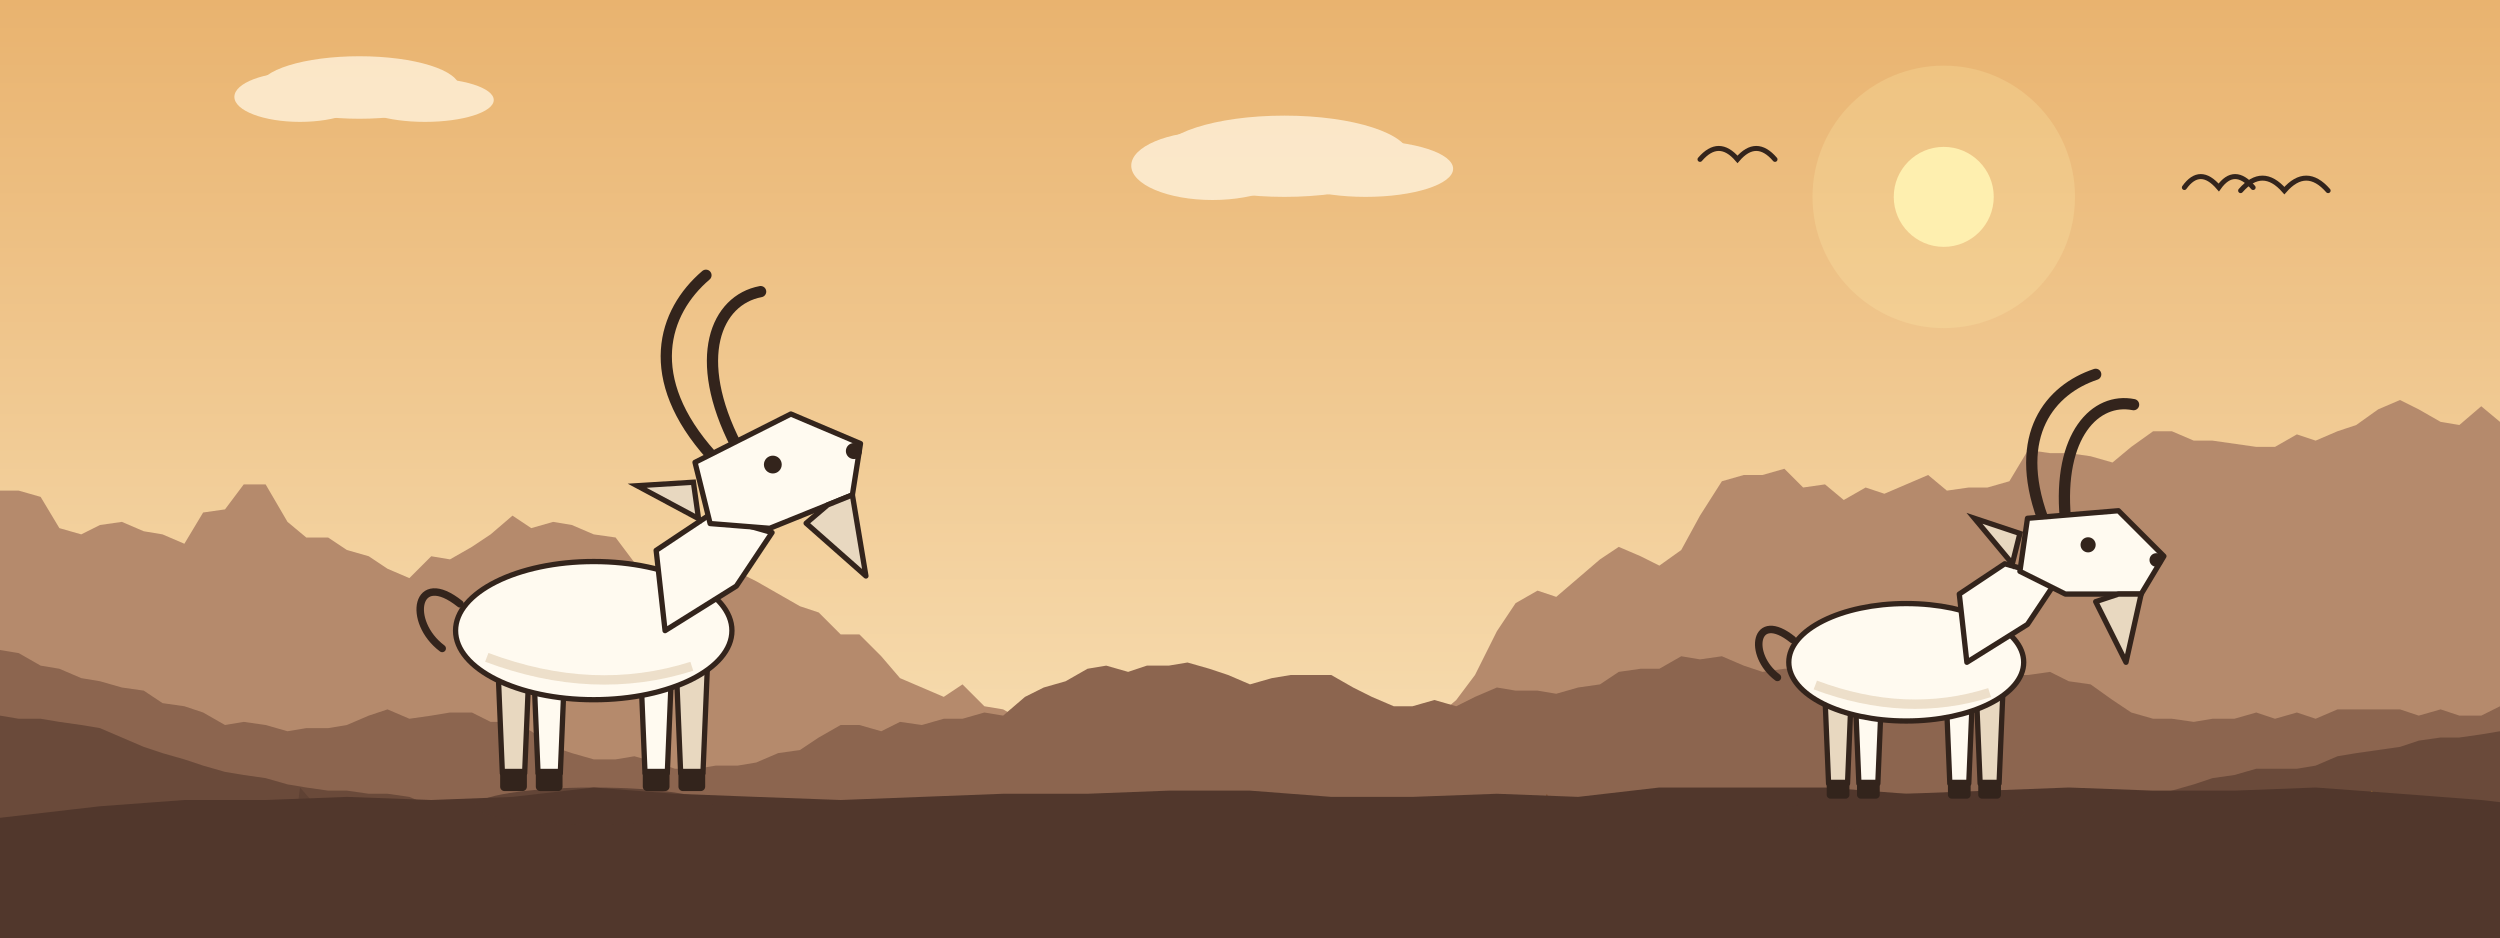
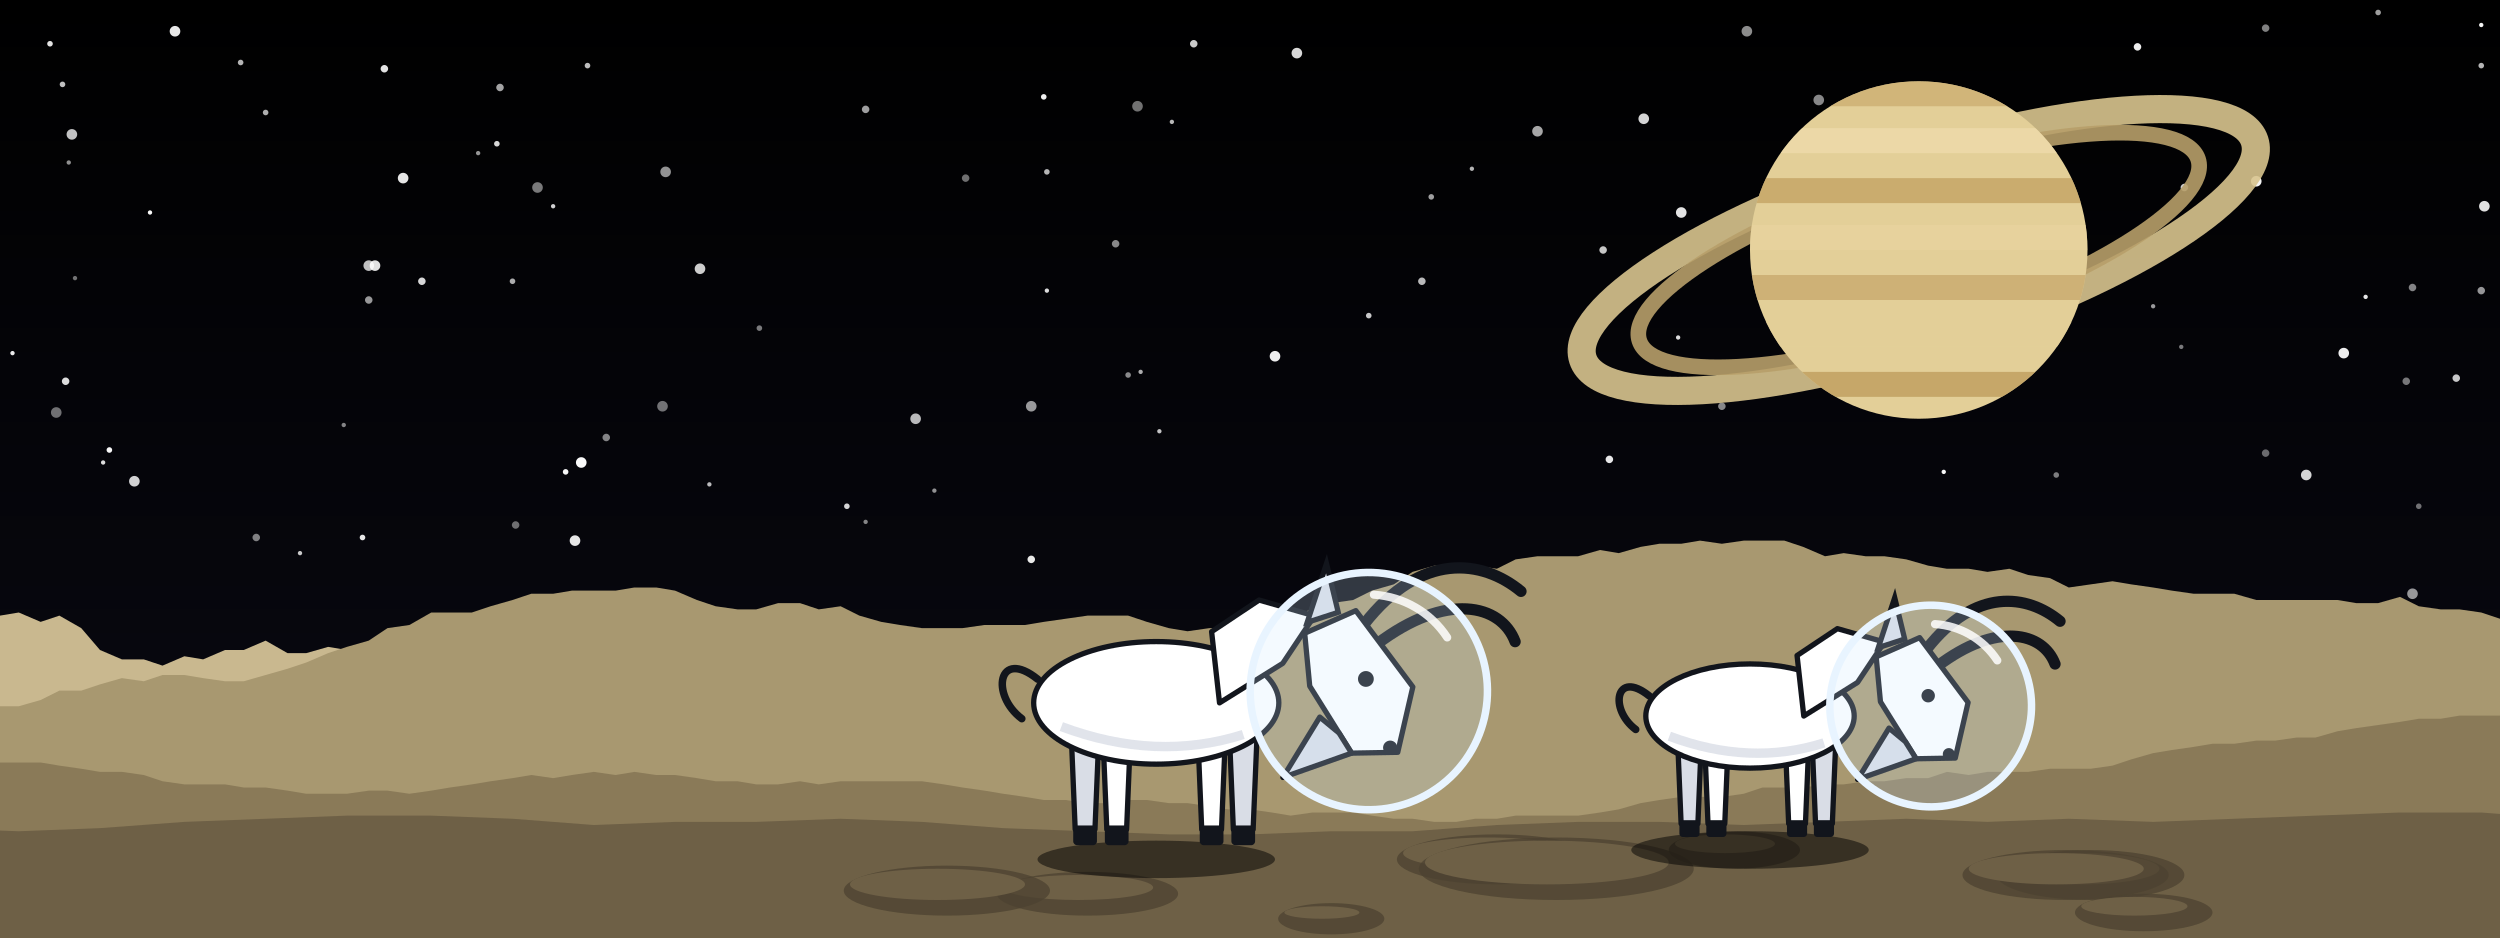
<svg xmlns="http://www.w3.org/2000/svg" viewBox="0 0 800 300" role="img" aria-labelledby="t42">
  <defs>
    <linearGradient id="g42" x1="0" y1="0" x2="0" y2="1">
-       <stop offset="0" stop-color="#e9b36f" />
-       <stop offset="1" stop-color="#fae6bf" />
+       <stop offset="0" stop-color="#000000" />
+       <stop offset="1" stop-color="#0a0a14" />
    </linearGradient>
  </defs>
  <rect width="800" height="300" fill="url(#g42)" />
-   <circle cx="622" cy="63" r="16" fill="#fff0b0" opacity=".95" />
-   <circle cx="622" cy="63" r="42" fill="#fff0b0" opacity=".22" />
-   <g fill="#fff3dc" opacity="0.8">
-     <ellipse cx="411" cy="50" rx="40" ry="13" />
-     <ellipse cx="388" cy="53" rx="26" ry="11" />
-     <ellipse cx="437" cy="54" rx="28" ry="9" />
+   <circle cx="725" cy="145" r="1.2" fill="#ffffff" opacity="0.41" />
+   <circle cx="56" cy="10" r="1.7" fill="#ffffff" opacity="0.91" />
+   <circle cx="361" cy="120" r="0.9" fill="#ffffff" opacity="0.53" />
+   <circle cx="601" cy="42" r="0.9" fill="#ffffff" opacity="0.44" />
+   <circle cx="23" cy="43" r="1.7" fill="#ffffff" opacity="0.76" />
+   <circle cx="750" cy="113" r="1.7" fill="#ffffff" opacity="0.93" />
+   <circle cx="135" cy="90" r="1.2" fill="#ffffff" opacity="0.84" />
+   <circle cx="335" cy="55" r="0.9" fill="#ffffff" opacity="0.71" />
+   <circle cx="371" cy="138" r="0.7" fill="#ffffff" opacity="0.76" />
+   <circle cx="227" cy="155" r="0.7" fill="#ffffff" opacity="0.73" />
+   <circle cx="492" cy="42" r="1.7" fill="#ffffff" opacity="0.65" />
+   <circle cx="786" cy="121" r="1.2" fill="#ffffff" opacity="0.78" />
+   <circle cx="82" cy="172" r="1.2" fill="#ffffff" opacity="0.49" />
+   <circle cx="188" cy="21" r="0.9" fill="#ffffff" opacity="0.74" />
+   <circle cx="471" cy="54" r="0.7" fill="#ffffff" opacity="0.70" />
+   <circle cx="299" cy="157" r="0.7" fill="#ffffff" opacity="0.56" />
+   <circle cx="24" cy="89" r="0.7" fill="#ffffff" opacity="0.44" />
+   <circle cx="382" cy="14" r="1.2" fill="#ffffff" opacity="0.79" />
+   <circle cx="330" cy="130" r="1.7" fill="#ffffff" opacity="0.59" />
+   <circle cx="757" cy="95" r="0.7" fill="#ffffff" opacity="0.90" />
+   <circle cx="375" cy="39" r="0.7" fill="#ffffff" opacity="0.72" />
+   <circle cx="794" cy="93" r="1.2" fill="#ffffff" opacity="0.58" />
+   <circle cx="159" cy="46" r="0.9" fill="#ffffff" opacity="0.84" />
+   <circle cx="658" cy="152" r="0.9" fill="#ffffff" opacity="0.48" />
+   <circle cx="774" cy="162" r="0.9" fill="#ffffff" opacity="0.43" />
+   <circle cx="271" cy="162" r="0.9" fill="#ffffff" opacity="0.83" />
+   <circle cx="622" cy="151" r="0.7" fill="#ffffff" opacity="0.97" />
+   <circle cx="698" cy="111" r="0.7" fill="#ffffff" opacity="0.47" />
+   <circle cx="722" cy="58" r="1.7" fill="#ffffff" opacity="0.95" />
+   <circle cx="794" cy="8" r="0.7" fill="#ffffff" opacity="0.95" />
+   <circle cx="160" cy="28" r="1.2" fill="#ffffff" opacity="0.64" />
+   <circle cx="364" cy="34" r="1.7" fill="#ffffff" opacity="0.44" />
+   <circle cx="357" cy="78" r="1.2" fill="#ffffff" opacity="0.53" />
+   <circle cx="770" cy="122" r="1.2" fill="#ffffff" opacity="0.46" />
+   <circle cx="699" cy="60" r="1.2" fill="#ffffff" opacity="0.81" />
+   <circle cx="165" cy="168" r="1.2" fill="#ffffff" opacity="0.42" />
+   <circle cx="689" cy="98" r="0.7" fill="#ffffff" opacity="0.60" />
+   <circle cx="582" cy="55" r="0.9" fill="#ffffff" opacity="0.50" />
+   <circle cx="85" cy="36" r="0.9" fill="#ffffff" opacity="0.68" />
+   <circle cx="77" cy="20" r="0.9" fill="#ffffff" opacity="0.71" />
+   <circle cx="599" cy="89" r="1.7" fill="#ffffff" opacity="0.66" />
+   <circle cx="18" cy="132" r="1.7" fill="#ffffff" opacity="0.43" />
+   <circle cx="186" cy="148" r="1.7" fill="#ffffff" opacity="0.98" />
+   <circle cx="515" cy="147" r="1.2" fill="#ffffff" opacity="0.91" />
+   <circle cx="330" cy="179" r="1.2" fill="#ffffff" opacity="0.91" />
+   <circle cx="224" cy="86" r="1.7" fill="#ffffff" opacity="0.80" />
+   <circle cx="657" cy="86" r="1.2" fill="#ffffff" opacity="0.85" />
+   <circle cx="35" cy="144" r="0.9" fill="#ffffff" opacity="0.97" />
+   <circle cx="293" cy="134" r="1.7" fill="#ffffff" opacity="0.72" />
+   <circle cx="438" cy="101" r="0.9" fill="#ffffff" opacity="0.78" />
+   <circle cx="408" cy="114" r="1.7" fill="#ffffff" opacity="0.93" />
+   <circle cx="526" cy="38" r="1.7" fill="#ffffff" opacity="0.83" />
+   <circle cx="795" cy="66" r="1.7" fill="#ffffff" opacity="0.88" />
+   <circle cx="243" cy="105" r="0.9" fill="#ffffff" opacity="0.47" />
+   <circle cx="794" cy="21" r="0.9" fill="#ffffff" opacity="0.71" />
+   <circle cx="559" cy="10" r="1.7" fill="#ffffff" opacity="0.55" />
+   <circle cx="184" cy="173" r="1.7" fill="#ffffff" opacity="0.90" />
+   <circle cx="213" cy="55" r="1.7" fill="#ffffff" opacity="0.57" />
+   <circle cx="499" cy="182" r="1.2" fill="#ffffff" opacity="0.57" />
+   <circle cx="33" cy="148" r="0.7" fill="#ffffff" opacity="0.86" />
+   <circle cx="120" cy="85" r="1.7" fill="#ffffff" opacity="0.88" />
+   <circle cx="177" cy="66" r="0.7" fill="#ffffff" opacity="0.82" />
+   <circle cx="96" cy="177" r="0.7" fill="#ffffff" opacity="0.78" />
+   <circle cx="334" cy="31" r="0.9" fill="#ffffff" opacity="0.94" />
+   <circle cx="551" cy="130" r="1.2" fill="#ffffff" opacity="0.52" />
+   <circle cx="277" cy="167" r="0.7" fill="#ffffff" opacity="0.51" />
+   <circle cx="22" cy="52" r="0.7" fill="#ffffff" opacity="0.56" />
+   <circle cx="277" cy="35" r="1.2" fill="#ffffff" opacity="0.62" />
+   <circle cx="123" cy="22" r="1.2" fill="#ffffff" opacity="0.89" />
+   <circle cx="16" cy="14" r="0.9" fill="#ffffff" opacity="0.89" />
+   <circle cx="538" cy="68" r="1.7" fill="#ffffff" opacity="0.89" />
+   <circle cx="365" cy="119" r="0.7" fill="#ffffff" opacity="0.67" />
+   <circle cx="579" cy="187" r="0.7" fill="#ffffff" opacity="0.74" />
+   <circle cx="129" cy="57" r="1.7" fill="#ffffff" opacity="0.90" />
+   <circle cx="761" cy="4" r="0.9" fill="#ffffff" opacity="0.62" />
+   <circle cx="455" cy="90" r="1.2" fill="#ffffff" opacity="0.72" />
+   <circle cx="590" cy="50" r="0.9" fill="#ffffff" opacity="0.54" />
+   <circle cx="335" cy="93" r="0.7" fill="#ffffff" opacity="0.86" />
+   <circle cx="212" cy="130" r="1.7" fill="#ffffff" opacity="0.44" />
+   <circle cx="537" cy="108" r="0.7" fill="#ffffff" opacity="0.86" />
+   <circle cx="164" cy="90" r="0.9" fill="#ffffff" opacity="0.67" />
+   <circle cx="181" cy="151" r="0.9" fill="#ffffff" opacity="0.97" />
+   <circle cx="110" cy="136" r="0.7" fill="#ffffff" opacity="0.51" />
+   <circle cx="684" cy="15" r="1.2" fill="#ffffff" opacity="0.93" />
+   <circle cx="772" cy="190" r="1.7" fill="#ffffff" opacity="0.58" />
+   <circle cx="617" cy="57" r="1.2" fill="#ffffff" opacity="0.92" />
+   <circle cx="582" cy="32" r="1.7" fill="#ffffff" opacity="0.53" />
+   <circle cx="725" cy="9" r="1.2" fill="#ffffff" opacity="0.50" />
+   <circle cx="513" cy="80" r="1.2" fill="#ffffff" opacity="0.77" />
+   <circle cx="772" cy="92" r="1.2" fill="#ffffff" opacity="0.51" />
+   <circle cx="43" cy="154" r="1.7" fill="#ffffff" opacity="0.82" />
+   <circle cx="507" cy="188" r="0.7" fill="#ffffff" opacity="0.95" />
+   <circle cx="562" cy="83" r="0.9" fill="#ffffff" opacity="0.52" />
+   <circle cx="118" cy="96" r="1.2" fill="#ffffff" opacity="0.59" />
+   <circle cx="153" cy="49" r="0.7" fill="#ffffff" opacity="0.58" />
+   <circle cx="611" cy="38" r="1.7" fill="#ffffff" opacity="0.54" />
+   <circle cx="415" cy="17" r="1.7" fill="#ffffff" opacity="0.85" />
+   <circle cx="738" cy="152" r="1.7" fill="#ffffff" opacity="0.83" />
+   <circle cx="48" cy="68" r="0.7" fill="#ffffff" opacity="0.98" />
+   <circle cx="458" cy="63" r="0.9" fill="#ffffff" opacity="0.62" />
+   <circle cx="309" cy="57" r="1.2" fill="#ffffff" opacity="0.43" />
+   <circle cx="20" cy="27" r="0.9" fill="#ffffff" opacity="0.75" />
+   <circle cx="531" cy="185" r="1.7" fill="#ffffff" opacity="0.78" />
+   <circle cx="172" cy="60" r="1.7" fill="#ffffff" opacity="0.47" />
+   <circle cx="21" cy="122" r="1.2" fill="#ffffff" opacity="0.86" />
+   <circle cx="194" cy="140" r="1.2" fill="#ffffff" opacity="0.51" />
+   <circle cx="4" cy="113" r="0.7" fill="#ffffff" opacity="0.92" />
+   <circle cx="116" cy="172" r="0.9" fill="#ffffff" opacity="0.90" />
+   <circle cx="623" cy="47" r="1.2" fill="#ffffff" opacity="0.75" />
+   <circle cx="118" cy="85" r="1.7" fill="#ffffff" opacity="0.75" />
+   <ellipse cx="614" cy="80" rx="113" ry="30" fill="none" stroke="#d8c48e" stroke-width="9" opacity=".9" transform="rotate(-18 614 80)" />
+   <ellipse cx="614" cy="80" rx="94" ry="25" fill="none" stroke="#b79f69" stroke-width="5" opacity=".9" transform="rotate(-18 614 80)" />
+   <clipPath id="pl">
+     <circle cx="614" cy="80" r="54" />
+   </clipPath>
+   <circle cx="614" cy="80" r="54" fill="#e3cf98" />
+   <g clip-path="url(#pl)">
+     <rect x="560" y="26" width="108" height="8" fill="#c9aa6c" opacity=".7" />
+     <rect x="560" y="41" width="108" height="8" fill="#efdcae" opacity=".7" />
+     <rect x="560" y="57" width="108" height="8" fill="#bf9c5c" opacity=".7" />
+     <rect x="560" y="72" width="108" height="8" fill="#e8d3a0" opacity=".7" />
+     <rect x="560" y="88" width="108" height="8" fill="#c4a468" opacity=".7" />
+     <rect x="560" y="103" width="108" height="8" fill="#e3cf98" opacity=".7" />
+     <rect x="560" y="119" width="108" height="8" fill="#b99655" opacity=".7" />
  </g>
-   <g fill="#fff3dc" opacity="0.8">
-     <ellipse cx="115" cy="28" rx="32" ry="10" />
-     <ellipse cx="96" cy="31" rx="21" ry="8" />
-     <ellipse cx="136" cy="32" rx="22" ry="7" />
-   </g>
-   <path d="M544,51 q6,-7 12,0 q6,-7 12,0" fill="none" stroke="#33241c" stroke-width="1.6" stroke-linecap="round" />
-   <path d="M699,60 q5,-7 11,0 q5,-7 11,0" fill="none" stroke="#33241c" stroke-width="1.6" stroke-linecap="round" />
-   <path d="M717,61 q7,-8 14,0 q7,-8 14,0" fill="none" stroke="#33241c" stroke-width="1.6" stroke-linecap="round" />
-   <path d="M-20,170 L-13,168 L-7,166 L-0,157 L6,157 L13,159 L19,169 L26,171 L32,168 L39,167 L46,170 L52,171 L59,174 L65,164 L72,163 L78,155 L85,155 L92,167 L98,172 L105,172 L111,176 L118,178 L124,182 L131,185 L138,178 L144,179 L151,175 L157,171 L164,165 L170,169 L177,167 L183,168 L190,171 L197,172 L203,180 L210,182 L216,179 L223,179 L229,176 L236,183 L242,186 L249,190 L256,194 L262,196 L269,203 L275,203 L282,210 L288,217 L295,220 L302,223 L308,219 L315,226 L321,227 L328,231 L334,227 L341,231 L348,226 L354,231 L361,234 L367,236 L374,231 L380,238 L387,247 L393,247 L400,247 L407,247 L413,243 L420,245 L426,248 L433,251 L439,249 L446,242 L452,233 L459,230 L466,224 L472,216 L479,202 L485,193 L492,189 L498,191 L505,185 L512,179 L518,175 L525,178 L531,181 L538,176 L544,165 L551,154 L558,152 L564,152 L571,150 L577,156 L584,155 L590,160 L597,156 L603,158 L610,155 L617,152 L623,157 L630,156 L636,156 L643,154 L649,144 L656,145 L662,145 L669,146 L676,148 L682,143 L689,138 L695,138 L702,141 L708,141 L715,142 L722,143 L728,143 L735,139 L741,141 L748,138 L754,136 L761,131 L768,128 L774,131 L781,135 L787,136 L794,130 L800,135 L807,132 L813,133 L820,137 L820,305 L-20,305 Z" fill="#b58a6c" />
-   <clipPath id="c42118">
-     <path d="M-20,-5 L820,-5 L826,117 L808,119 L790,127 L772,116 L754,121 L736,126 L718,119 L700,124 L682,117 L664,112 L646,118 L628,119 L610,115 L592,111 L574,112 L556,127 L538,121 L520,109 L502,126 L484,124 L466,115 L448,116 L430,117 L412,115 L394,118 L376,117 L358,112 L340,112 L322,126 L304,111 L286,120 L268,123 L250,115 L232,119 L214,120 L196,117 L178,123 L160,111 L142,127 L124,122 L106,116 L88,125 L70,120 L52,114 L34,110 L16,119 L-2,117 L-20,127 Z" />
-   </clipPath>
-   <path d="M-20,170 L-13,168 L-7,166 L-0,157 L6,157 L13,159 L19,169 L26,171 L32,168 L39,167 L46,170 L52,171 L59,174 L65,164 L72,163 L78,155 L85,155 L92,167 L98,172 L105,172 L111,176 L118,178 L124,182 L131,185 L138,178 L144,179 L151,175 L157,171 L164,165 L170,169 L177,167 L183,168 L190,171 L197,172 L203,180 L210,182 L216,179 L223,179 L229,176 L236,183 L242,186 L249,190 L256,194 L262,196 L269,203 L275,203 L282,210 L288,217 L295,220 L302,223 L308,219 L315,226 L321,227 L328,231 L334,227 L341,231 L348,226 L354,231 L361,234 L367,236 L374,231 L380,238 L387,247 L393,247 L400,247 L407,247 L413,243 L420,245 L426,248 L433,251 L439,249 L446,242 L452,233 L459,230 L466,224 L472,216 L479,202 L485,193 L492,189 L498,191 L505,185 L512,179 L518,175 L525,178 L531,181 L538,176 L544,165 L551,154 L558,152 L564,152 L571,150 L577,156 L584,155 L590,160 L597,156 L603,158 L610,155 L617,152 L623,157 L630,156 L636,156 L643,154 L649,144 L656,145 L662,145 L669,146 L676,148 L682,143 L689,138 L695,138 L702,141 L708,141 L715,142 L722,143 L728,143 L735,139 L741,141 L748,138 L754,136 L761,131 L768,128 L774,131 L781,135 L787,136 L794,130 L800,135 L807,132 L813,133 L820,137 L820,305 L-20,305 Z" fill="#fff3dc" clip-path="url(#c42118)" opacity=".96" />
-   <path d="M-20,210 L-13,210 L-7,207 L-0,208 L6,209 L13,213 L19,214 L26,217 L32,218 L39,220 L46,221 L52,225 L59,226 L65,228 L72,232 L78,231 L85,232 L92,234 L98,233 L105,233 L111,232 L118,229 L124,227 L131,230 L138,229 L144,228 L151,228 L157,231 L164,231 L170,234 L177,239 L183,241 L190,243 L197,243 L203,242 L210,244 L216,246 L223,246 L229,245 L236,245 L242,244 L249,241 L256,240 L262,236 L269,232 L275,232 L282,234 L288,231 L295,232 L302,230 L308,230 L315,228 L321,229 L328,223 L334,220 L341,218 L348,214 L354,213 L361,215 L367,213 L374,213 L380,212 L387,214 L393,216 L400,219 L407,217 L413,216 L420,216 L426,216 L433,220 L439,223 L446,226 L452,226 L459,224 L466,226 L472,223 L479,220 L485,221 L492,221 L498,222 L505,220 L512,219 L518,215 L525,214 L531,214 L538,210 L544,211 L551,210 L558,213 L564,215 L571,214 L577,214 L584,217 L590,215 L597,216 L603,214 L610,210 L617,215 L623,217 L630,217 L636,219 L643,216 L649,216 L656,215 L662,218 L669,219 L676,224 L682,228 L689,230 L695,230 L702,231 L708,230 L715,230 L722,228 L728,230 L735,228 L741,230 L748,227 L754,227 L761,227 L768,227 L774,229 L781,227 L787,229 L794,229 L800,226 L807,227 L813,225 L820,222 L820,305 L-20,305 Z" fill="#8c654f" />
-   <clipPath id="c42155">
-     <path d="M-20,-5 L820,-5 L826,148 L808,158 L790,157 L772,148 L754,151 L736,150 L718,162 L700,153 L682,161 L664,164 L646,150 L628,149 L610,154 L592,164 L574,163 L556,159 L538,163 L520,147 L502,162 L484,150 L466,150 L448,146 L430,159 L412,155 L394,148 L376,155 L358,150 L340,153 L322,153 L304,155 L286,161 L268,163 L250,146 L232,148 L214,152 L196,156 L178,153 L160,153 L142,162 L124,164 L106,159 L88,147 L70,159 L52,150 L34,160 L16,150 L-2,147 L-20,148 Z" />
-   </clipPath>
-   <path d="M-20,210 L-13,210 L-7,207 L-0,208 L6,209 L13,213 L19,214 L26,217 L32,218 L39,220 L46,221 L52,225 L59,226 L65,228 L72,232 L78,231 L85,232 L92,234 L98,233 L105,233 L111,232 L118,229 L124,227 L131,230 L138,229 L144,228 L151,228 L157,231 L164,231 L170,234 L177,239 L183,241 L190,243 L197,243 L203,242 L210,244 L216,246 L223,246 L229,245 L236,245 L242,244 L249,241 L256,240 L262,236 L269,232 L275,232 L282,234 L288,231 L295,232 L302,230 L308,230 L315,228 L321,229 L328,223 L334,220 L341,218 L348,214 L354,213 L361,215 L367,213 L374,213 L380,212 L387,214 L393,216 L400,219 L407,217 L413,216 L420,216 L426,216 L433,220 L439,223 L446,226 L452,226 L459,224 L466,226 L472,223 L479,220 L485,221 L492,221 L498,222 L505,220 L512,219 L518,215 L525,214 L531,214 L538,210 L544,211 L551,210 L558,213 L564,215 L571,214 L577,214 L584,217 L590,215 L597,216 L603,214 L610,210 L617,215 L623,217 L630,217 L636,219 L643,216 L649,216 L656,215 L662,218 L669,219 L676,224 L682,228 L689,230 L695,230 L702,231 L708,230 L715,230 L722,228 L728,230 L735,228 L741,230 L748,227 L754,227 L761,227 L768,227 L774,229 L781,227 L787,229 L794,229 L800,226 L807,227 L813,225 L820,222 L820,305 L-20,305 Z" fill="#fff3dc" clip-path="url(#c42155)" opacity=".96" />
-   <path d="M-20,224 L-13,225 L-7,228 L-0,229 L6,230 L13,230 L19,231 L26,232 L32,233 L39,236 L46,239 L52,241 L59,243 L65,245 L72,247 L78,248 L85,249 L92,251 L98,252 L105,253 L111,253 L118,254 L124,254 L131,255 L138,258 L144,259 L151,259 L157,259 L164,258 L170,259 L177,260 L183,260 L190,259 L197,260 L203,260 L210,261 L216,262 L223,262 L229,262 L236,262 L242,261 L249,262 L256,262 L262,260 L269,260 L275,260 L282,258 L288,258 L295,259 L302,259 L308,259 L315,259 L321,258 L328,259 L334,260 L341,261 L348,262 L354,263 L361,264 L367,266 L374,266 L380,268 L387,269 L393,270 L400,273 L407,273 L413,273 L420,271 L426,269 L433,269 L439,269 L446,270 L452,270 L459,270 L466,270 L472,269 L479,269 L485,269 L492,270 L498,272 L505,273 L512,273 L518,273 L525,273 L531,272 L538,270 L544,270 L551,270 L558,271 L564,269 L571,268 L577,266 L584,266 L590,264 L597,262 L603,260 L610,258 L617,257 L623,257 L630,256 L636,255 L643,256 L649,256 L656,256 L662,257 L669,255 L676,254 L682,255 L689,255 L695,253 L702,251 L708,249 L715,248 L722,246 L728,246 L735,246 L741,245 L748,242 L754,241 L761,240 L768,239 L774,237 L781,236 L787,236 L794,235 L800,234 L807,234 L813,234 L820,233 L820,305 L-20,305 Z" fill="#6a4a3a" />
-   <clipPath id="c42205">
-     <path d="M-20,-5 L820,-5 L826,211 L808,200 L790,205 L772,198 L754,211 L736,200 L718,197 L700,197 L682,204 L664,208 L646,202 L628,198 L610,201 L592,208 L574,208 L556,202 L538,204 L520,203 L502,211 L484,213 L466,214 L448,209 L430,199 L412,211 L394,207 L376,200 L358,204 L340,209 L322,202 L304,203 L286,198 L268,211 L250,213 L232,197 L214,197 L196,209 L178,206 L160,210 L142,207 L124,199 L106,196 L88,196 L70,199 L52,213 L34,209 L16,207 L-2,208 L-20,198 Z" />
-   </clipPath>
-   <path d="M-20,224 L-13,225 L-7,228 L-0,229 L6,230 L13,230 L19,231 L26,232 L32,233 L39,236 L46,239 L52,241 L59,243 L65,245 L72,247 L78,248 L85,249 L92,251 L98,252 L105,253 L111,253 L118,254 L124,254 L131,255 L138,258 L144,259 L151,259 L157,259 L164,258 L170,259 L177,260 L183,260 L190,259 L197,260 L203,260 L210,261 L216,262 L223,262 L229,262 L236,262 L242,261 L249,262 L256,262 L262,260 L269,260 L275,260 L282,258 L288,258 L295,259 L302,259 L308,259 L315,259 L321,258 L328,259 L334,260 L341,261 L348,262 L354,263 L361,264 L367,266 L374,266 L380,268 L387,269 L393,270 L400,273 L407,273 L413,273 L420,271 L426,269 L433,269 L439,269 L446,270 L452,270 L459,270 L466,270 L472,269 L479,269 L485,269 L492,270 L498,272 L505,273 L512,273 L518,273 L525,273 L531,272 L538,270 L544,270 L551,270 L558,271 L564,269 L571,268 L577,266 L584,266 L590,264 L597,262 L603,260 L610,258 L617,257 L623,257 L630,256 L636,255 L643,256 L649,256 L656,256 L662,257 L669,255 L676,254 L682,255 L689,255 L695,253 L702,251 L708,249 L715,248 L722,246 L728,246 L735,246 L741,245 L748,242 L754,241 L761,240 L768,239 L774,237 L781,236 L787,236 L794,235 L800,234 L807,234 L813,234 L820,233 L820,305 L-20,305 Z" fill="#fff3dc" clip-path="url(#c42205)" opacity=".96" />
-   <polygon points="592,264 642,323 586,300" fill="#51372c" opacity=".45" />
-   <polygon points="573,267 609,335 567,300" fill="#51372c" opacity=".45" />
-   <polygon points="96,252 153,317 90,300" fill="#51372c" opacity=".45" />
-   <polygon points="609,258 657,326 603,300" fill="#51372c" opacity=".45" />
-   <polygon points="524,273 572,330 518,300" fill="#51372c" opacity=".45" />
-   <polygon points="343,256 332,284 338,284 329,296 357,296 348,284 354,284" fill="#7a4a2a" />
-   <polygon points="495,254 484,284 490,284 480,296 510,296 500,284 506,284" fill="#7a4a2a" />
-   <polygon points="335,263 326,286 331,286 323,296 347,296 339,286 344,286" fill="#c98a2e" />
-   <polygon points="395,253 384,283 390,283 380,296 410,296 400,283 406,283" fill="#a85a2a" />
-   <polygon points="759,253 750,276 755,276 747,286.18 771,286.18 763,276 768,276" fill="#c98a2e" />
-   <polygon points="113,266 105,287 109,287 102,296 124,296 117,287 121,287" fill="#7a4a2a" />
-   <polygon points="355,260 345,285 351,285 342,296 368,296 359,285 365,285" fill="#7a4a2a" />
-   <polygon points="671,270 664,288 668,288 662,296 680,296 674,288 678,288" fill="#c98a2e" />
-   <path d="M-20,264 L6,261 L32,258 L59,256 L85,256 L111,255 L138,256 L164,255 L190,252 L216,254 L242,255 L269,256 L295,255 L321,254 L348,254 L374,253 L400,253 L426,255 L452,255 L479,254 L505,255 L531,252 L558,252 L584,252 L610,254 L636,253 L662,252 L689,253 L715,253 L741,252 L768,254 L794,256 L820,259 L820,305 L-20,305 Z" fill="#51372c" />
-   <ellipse cx="190" cy="258" rx="38" ry="6" fill="#51372c" opacity=".7" />
-   <g transform="translate(190 256) rotate(0) scale(1.426351 1.426351)">
-     <polygon points="-21.5,-30 -14.5,-30 -15.5,-6 -20.5,-6" fill="#e8d8c0" stroke="#33241c" stroke-width="1.19" stroke-linejoin="round" />
-     <rect x="-21.0" y="-7" width="6" height="5" rx="1" fill="#33241c" />
-     <polygon points="-13.5,-30 -6.5,-30 -7.5,-6 -12.5,-6" fill="#fffaf0" stroke="#33241c" stroke-width="1.19" stroke-linejoin="round" />
-     <rect x="-13.0" y="-7" width="6" height="5" rx="1" fill="#33241c" />
-     <polygon points="10.5,-30 17.5,-30 16.5,-6 11.5,-6" fill="#fffaf0" stroke="#33241c" stroke-width="1.19" stroke-linejoin="round" />
-     <rect x="11.0" y="-7" width="6" height="5" rx="1" fill="#33241c" />
-     <polygon points="18.5,-30 25.5,-30 24.5,-6 19.5,-6" fill="#e8d8c0" stroke="#33241c" stroke-width="1.19" stroke-linejoin="round" />
-     <rect x="19.0" y="-7" width="6" height="5" rx="1" fill="#33241c" />
-     <path d="M-30,-44 C-40,-52 -42,-40 -34,-34" fill="none" stroke="#33241c" stroke-width="1.68" stroke-linecap="round" />
-     <ellipse cx="0" cy="-38" rx="31" ry="15.5" fill="#fffaf0" stroke="#33241c" stroke-width="1.19" />
-     <path d="M-24,-32 Q0,-23 22,-30" fill="none" stroke="#e8d8c0" stroke-width="2.10" opacity=".8" />
-     <polygon points="16,-38 32,-48 40,-60 26,-64 14,-56" fill="#fffaf0" stroke="#33241c" stroke-width="1.19" stroke-linejoin="round" />
-     <g transform="rotate(-22 28 -52) translate(34 -68)">
-       <path d="M2,-8 C-6,-30 4,-42 16,-46" fill="none" stroke="#33241c" stroke-width="2.52" stroke-linecap="round" />
-       <path d="M8,-8 C6,-30 16,-40 26,-38" fill="none" stroke="#33241c" stroke-width="2.52" stroke-linecap="round" />
-       <polygon points="-4,-4 -16,-8 -6,4" fill="#e8d8c0" stroke="#33241c" stroke-width="1.19" />
-       <polygon points="-2,-8 22,-10 34,2 28,12 8,12 -4,6" fill="#fffaf0" stroke="#33241c" stroke-width="1.19" stroke-linejoin="round" />
-       <polygon points="22,12 28,12 24,30 16,14" fill="#e8d8c0" stroke="#33241c" stroke-width="1.19" stroke-linejoin="round" />
-       <circle cx="14" cy="-1" r="2" fill="#33241c" />
-       <circle cx="32" cy="3" r="1.8" fill="#33241c" />
+   <path d="M-20,192 L-13,192 L-7,197 L-0,197 L6,196 L13,199 L19,197 L26,201 L32,208 L39,211 L46,211 L52,213 L59,210 L65,211 L72,208 L78,208 L85,205 L92,209 L98,209 L105,207 L111,208 L118,212 L124,211 L131,217 L138,220 L144,219 L151,218 L157,218 L164,219 L170,220 L177,221 L183,217 L190,219 L197,225 L203,226 L210,229 L216,232 L223,232 L229,237 L236,237 L242,240 L249,242 L256,242 L262,249 L269,252 L275,253 L282,250 L288,251 L295,251 L302,248 L308,244 L315,243 L321,244 L328,243 L334,241 L341,239 L348,233 L354,235 L361,232 L367,233 L374,231 L380,233 L387,232 L393,239 L400,241 L407,239 L413,237 L420,240 L426,238 L433,238 L439,236 L446,239 L452,237 L459,235 L466,234 L472,234 L479,237 L485,236 L492,233 L498,234 L505,231 L512,231 L518,232 L525,231 L531,233 L538,238 L544,241 L551,246 L558,249 L564,249 L571,247 L577,249 L584,247 L590,251 L597,253 L603,252 L610,254 L617,254 L623,255 L630,255 L636,255 L643,257 L649,255 L656,255 L662,253 L669,252 L676,249 L682,248 L689,251 L695,251 L702,248 L708,240 L715,237 L722,237 L728,232 L735,228 L741,223 L748,221 L754,222 L761,223 L768,219 L774,216 L781,217 L787,218 L794,216 L800,215 L807,217 L813,213 L820,208 L820,305 L-20,305 Z" fill="#c9b88f" />
+   <path d="M-20,225 L-13,224 L-7,223 L-0,226 L6,226 L13,224 L19,221 L26,221 L32,219 L39,217 L46,218 L52,216 L59,216 L65,217 L72,218 L78,218 L85,216 L92,214 L98,212 L105,209 L111,207 L118,205 L124,201 L131,200 L138,196 L144,196 L151,196 L157,194 L164,192 L170,190 L177,190 L183,189 L190,189 L197,189 L203,188 L210,188 L216,189 L223,192 L229,194 L236,195 L242,195 L249,193 L256,193 L262,195 L269,194 L275,197 L282,199 L288,200 L295,201 L302,201 L308,201 L315,200 L321,200 L328,200 L334,199 L341,198 L348,197 L354,197 L361,197 L367,199 L374,201 L380,202 L387,201 L393,201 L400,202 L407,200 L413,197 L420,195 L426,193 L433,192 L439,189 L446,187 L452,183 L459,181 L466,181 L472,181 L479,182 L485,179 L492,178 L498,178 L505,178 L512,176 L518,177 L525,175 L531,174 L538,174 L544,173 L551,174 L558,173 L564,173 L571,173 L577,175 L584,178 L590,177 L597,178 L603,178 L610,179 L617,181 L623,182 L630,182 L636,183 L643,182 L649,184 L656,185 L662,188 L669,187 L676,186 L682,187 L689,188 L695,189 L702,190 L708,190 L715,190 L722,192 L728,192 L735,192 L741,192 L748,192 L754,193 L761,193 L768,191 L774,194 L781,195 L787,195 L794,196 L800,198 L807,199 L813,200 L820,198 L820,305 L-20,305 Z" fill="#a89870" />
+   <path d="M-20,245 L-13,244 L-7,244 L-0,244 L6,244 L13,244 L19,245 L26,246 L32,247 L39,247 L46,248 L52,250 L59,251 L65,251 L72,251 L78,252 L85,252 L92,253 L98,254 L105,254 L111,254 L118,253 L124,253 L131,254 L138,253 L144,252 L151,251 L157,250 L164,249 L170,248 L177,249 L183,248 L190,247 L197,248 L203,247 L210,248 L216,248 L223,249 L229,250 L236,250 L242,251 L249,251 L256,250 L262,251 L269,250 L275,250 L282,250 L288,250 L295,250 L302,251 L308,252 L315,253 L321,254 L328,255 L334,256 L341,256 L348,257 L354,257 L361,256 L367,256 L374,257 L380,257 L387,258 L393,259 L400,259 L407,260 L413,261 L420,260 L426,260 L433,260 L439,261 L446,262 L452,262 L459,263 L466,263 L472,262 L479,262 L485,261 L492,261 L498,261 L505,261 L512,260 L518,259 L525,257 L531,256 L538,255 L544,255 L551,255 L558,254 L564,252 L571,252 L577,252 L584,251 L590,251 L597,250 L603,250 L610,249 L617,249 L623,247 L630,248 L636,247 L643,247 L649,247 L656,246 L662,246 L669,246 L676,245 L682,243 L689,241 L695,240 L702,239 L708,238 L715,238 L722,237 L728,237 L735,236 L741,236 L748,234 L754,233 L761,232 L768,231 L774,230 L781,230 L787,229 L794,229 L800,229 L807,229 L813,229 L820,229 L820,305 L-20,305 Z" fill="#8a7a58" />
+   <path d="M-20,265 L6,266 L32,265 L59,263 L85,262 L111,261 L138,261 L164,262 L190,264 L216,263 L242,263 L269,262 L295,263 L321,265 L348,266 L374,267 L400,267 L426,266 L452,266 L479,264 L505,263 L531,263 L558,264 L584,263 L610,262 L636,263 L662,262 L689,263 L715,262 L741,261 L768,260 L794,260 L820,262 L820,305 L-20,305 Z" fill="#6e6046" />
+   <ellipse cx="669" cy="280" rx="30" ry="8" fill="#4c4230" opacity=".75" />
+   <ellipse cx="666" cy="278" rx="25" ry="5" fill="#6e6046" />
+   <ellipse cx="348" cy="286" rx="29" ry="7" fill="#4c4230" opacity=".75" />
+   <ellipse cx="345" cy="284" rx="24" ry="4" fill="#6e6046" />
+   <ellipse cx="686" cy="292" rx="22" ry="6" fill="#4c4230" opacity=".75" />
+   <ellipse cx="683" cy="290" rx="17" ry="3" fill="#6e6046" />
+   <ellipse cx="479" cy="275" rx="32" ry="8" fill="#4c4230" opacity=".75" />
+   <ellipse cx="476" cy="273" rx="27" ry="5" fill="#6e6046" />
+   <ellipse cx="498" cy="278" rx="44" ry="10" fill="#4c4230" opacity=".75" />
+   <ellipse cx="495" cy="276" rx="39" ry="7" fill="#6e6046" />
+   <ellipse cx="303" cy="285" rx="33" ry="8" fill="#4c4230" opacity=".75" />
+   <ellipse cx="300" cy="283" rx="28" ry="5" fill="#6e6046" />
+   <ellipse cx="555" cy="272" rx="21" ry="6" fill="#4c4230" opacity=".75" />
+   <ellipse cx="552" cy="270" rx="16" ry="3" fill="#6e6046" />
+   <ellipse cx="661" cy="280" rx="33" ry="8" fill="#4c4230" opacity=".75" />
+   <ellipse cx="658" cy="278" rx="28" ry="5" fill="#6e6046" />
+   <ellipse cx="426" cy="294" rx="17" ry="5" fill="#4c4230" opacity=".75" />
+   <ellipse cx="423" cy="292" rx="12" ry="2" fill="#6e6046" />
+   <ellipse cx="370" cy="275" rx="38" ry="6" fill="#000" opacity=".5" />
+   <g transform="translate(370 273) rotate(0) scale(1.265355 1.265355)">
+     <polygon points="-21.5,-30 -14.5,-30 -15.5,-6 -20.5,-6" fill="#d9dde6" stroke="#12151c" stroke-width="1.34" stroke-linejoin="round" />
+     <rect x="-21.0" y="-7" width="6" height="5" rx="1" fill="#12151c" />
+     <polygon points="-13.5,-30 -6.5,-30 -7.5,-6 -12.5,-6" fill="#ffffff" stroke="#12151c" stroke-width="1.34" stroke-linejoin="round" />
+     <rect x="-13.0" y="-7" width="6" height="5" rx="1" fill="#12151c" />
+     <polygon points="10.5,-30 17.5,-30 16.5,-6 11.5,-6" fill="#ffffff" stroke="#12151c" stroke-width="1.34" stroke-linejoin="round" />
+     <rect x="11.0" y="-7" width="6" height="5" rx="1" fill="#12151c" />
+     <polygon points="18.5,-30 25.5,-30 24.5,-6 19.5,-6" fill="#d9dde6" stroke="#12151c" stroke-width="1.34" stroke-linejoin="round" />
+     <rect x="19.0" y="-7" width="6" height="5" rx="1" fill="#12151c" />
+     <path d="M-30,-44 C-40,-52 -42,-40 -34,-34" fill="none" stroke="#12151c" stroke-width="1.90" stroke-linecap="round" />
+     <ellipse cx="0" cy="-38" rx="31" ry="15.5" fill="#ffffff" stroke="#12151c" stroke-width="1.34" />
+     <path d="M-24,-32 Q0,-23 22,-30" fill="none" stroke="#d9dde6" stroke-width="2.37" opacity=".8" />
+     <polygon points="16,-38 32,-48 40,-60 26,-64 14,-56" fill="#ffffff" stroke="#12151c" stroke-width="1.34" stroke-linejoin="round" />
+     <g transform="rotate(58 28 -52) translate(34 -68)">
+       <path d="M2,-8 C-6,-30 4,-42 16,-46" fill="none" stroke="#12151c" stroke-width="2.85" stroke-linecap="round" />
+       <path d="M8,-8 C6,-30 16,-40 26,-38" fill="none" stroke="#12151c" stroke-width="2.85" stroke-linecap="round" />
+       <polygon points="-4,-4 -16,-8 -6,4" fill="#d9dde6" stroke="#12151c" stroke-width="1.34" />
+       <polygon points="-2,-8 22,-10 34,2 28,12 8,12 -4,6" fill="#ffffff" stroke="#12151c" stroke-width="1.34" stroke-linejoin="round" />
+       <polygon points="22,12 28,12 24,30 16,14" fill="#d9dde6" stroke="#12151c" stroke-width="1.34" stroke-linejoin="round" />
+       <circle cx="14" cy="-1" r="2" fill="#12151c" />
+       <circle cx="32" cy="3" r="1.8" fill="#12151c" />
+       <circle cx="17" cy="0" r="30" fill="#cfe9ff" fill-opacity=".22" stroke="#e8f4ff" stroke-width="1.90" />
+       <path d="M-3,-14 A24,24 0 0 1 16,-24" fill="none" stroke="#ffffff" stroke-width="2.05" stroke-linecap="round" opacity=".85" />
    </g>
  </g>
-   <ellipse cx="610" cy="260" rx="38" ry="6" fill="#51372c" opacity=".7" />
-   <g transform="translate(610 258) rotate(0) scale(1.212398 1.212398)">
-     <polygon points="-21.5,-30 -14.5,-30 -15.5,-6 -20.5,-6" fill="#e8d8c0" stroke="#33241c" stroke-width="1.40" stroke-linejoin="round" />
-     <rect x="-21.0" y="-7" width="6" height="5" rx="1" fill="#33241c" />
-     <polygon points="-13.5,-30 -6.5,-30 -7.5,-6 -12.5,-6" fill="#fffaf0" stroke="#33241c" stroke-width="1.40" stroke-linejoin="round" />
-     <rect x="-13.0" y="-7" width="6" height="5" rx="1" fill="#33241c" />
-     <polygon points="10.5,-30 17.5,-30 16.5,-6 11.5,-6" fill="#fffaf0" stroke="#33241c" stroke-width="1.40" stroke-linejoin="round" />
-     <rect x="11.0" y="-7" width="6" height="5" rx="1" fill="#33241c" />
-     <polygon points="18.5,-30 25.5,-30 24.5,-6 19.5,-6" fill="#e8d8c0" stroke="#33241c" stroke-width="1.40" stroke-linejoin="round" />
-     <rect x="19.0" y="-7" width="6" height="5" rx="1" fill="#33241c" />
-     <path d="M-30,-44 C-40,-52 -42,-40 -34,-34" fill="none" stroke="#33241c" stroke-width="1.98" stroke-linecap="round" />
-     <ellipse cx="0" cy="-38" rx="31" ry="15.5" fill="#fffaf0" stroke="#33241c" stroke-width="1.40" />
-     <path d="M-24,-32 Q0,-23 22,-30" fill="none" stroke="#e8d8c0" stroke-width="2.47" opacity=".8" />
-     <polygon points="16,-38 32,-48 40,-60 26,-64 14,-56" fill="#fffaf0" stroke="#33241c" stroke-width="1.40" stroke-linejoin="round" />
-     <g transform="rotate(0 28 -52) translate(34 -68)">
-       <path d="M2,-8 C-6,-30 4,-42 16,-46" fill="none" stroke="#33241c" stroke-width="2.97" stroke-linecap="round" />
-       <path d="M8,-8 C6,-30 16,-40 26,-38" fill="none" stroke="#33241c" stroke-width="2.97" stroke-linecap="round" />
-       <polygon points="-4,-4 -16,-8 -6,4" fill="#e8d8c0" stroke="#33241c" stroke-width="1.40" />
-       <polygon points="-2,-8 22,-10 34,2 28,12 8,12 -4,6" fill="#fffaf0" stroke="#33241c" stroke-width="1.40" stroke-linejoin="round" />
-       <polygon points="22,12 28,12 24,30 16,14" fill="#e8d8c0" stroke="#33241c" stroke-width="1.40" stroke-linejoin="round" />
-       <circle cx="14" cy="-1" r="2" fill="#33241c" />
-       <circle cx="32" cy="3" r="1.8" fill="#33241c" />
+   <ellipse cx="560" cy="272" rx="38" ry="6" fill="#000" opacity=".5" />
+   <g transform="translate(560 270) rotate(0) scale(1.075551 1.075551)">
+     <polygon points="-21.5,-30 -14.5,-30 -15.5,-6 -20.5,-6" fill="#d9dde6" stroke="#12151c" stroke-width="1.58" stroke-linejoin="round" />
+     <rect x="-21.0" y="-7" width="6" height="5" rx="1" fill="#12151c" />
+     <polygon points="-13.5,-30 -6.5,-30 -7.5,-6 -12.5,-6" fill="#ffffff" stroke="#12151c" stroke-width="1.58" stroke-linejoin="round" />
+     <rect x="-13.0" y="-7" width="6" height="5" rx="1" fill="#12151c" />
+     <polygon points="10.5,-30 17.5,-30 16.5,-6 11.5,-6" fill="#ffffff" stroke="#12151c" stroke-width="1.58" stroke-linejoin="round" />
+     <rect x="11.0" y="-7" width="6" height="5" rx="1" fill="#12151c" />
+     <polygon points="18.5,-30 25.5,-30 24.5,-6 19.5,-6" fill="#d9dde6" stroke="#12151c" stroke-width="1.58" stroke-linejoin="round" />
+     <rect x="19.0" y="-7" width="6" height="5" rx="1" fill="#12151c" />
+     <path d="M-30,-44 C-40,-52 -42,-40 -34,-34" fill="none" stroke="#12151c" stroke-width="2.23" stroke-linecap="round" />
+     <ellipse cx="0" cy="-38" rx="31" ry="15.5" fill="#ffffff" stroke="#12151c" stroke-width="1.58" />
+     <path d="M-24,-32 Q0,-23 22,-30" fill="none" stroke="#d9dde6" stroke-width="2.79" opacity=".8" />
+     <polygon points="16,-38 32,-48 40,-60 26,-64 14,-56" fill="#ffffff" stroke="#12151c" stroke-width="1.58" stroke-linejoin="round" />
+     <g transform="rotate(58 28 -52) translate(34 -68)">
+       <path d="M2,-8 C-6,-30 4,-42 16,-46" fill="none" stroke="#12151c" stroke-width="3.35" stroke-linecap="round" />
+       <path d="M8,-8 C6,-30 16,-40 26,-38" fill="none" stroke="#12151c" stroke-width="3.35" stroke-linecap="round" />
+       <polygon points="-4,-4 -16,-8 -6,4" fill="#d9dde6" stroke="#12151c" stroke-width="1.58" />
+       <polygon points="-2,-8 22,-10 34,2 28,12 8,12 -4,6" fill="#ffffff" stroke="#12151c" stroke-width="1.58" stroke-linejoin="round" />
+       <polygon points="22,12 28,12 24,30 16,14" fill="#d9dde6" stroke="#12151c" stroke-width="1.58" stroke-linejoin="round" />
+       <circle cx="14" cy="-1" r="2" fill="#12151c" />
+       <circle cx="32" cy="3" r="1.8" fill="#12151c" />
+       <circle cx="17" cy="0" r="30" fill="#cfe9ff" fill-opacity=".22" stroke="#e8f4ff" stroke-width="2.23" />
+       <path d="M-3,-14 A24,24 0 0 1 16,-24" fill="none" stroke="#ffffff" stroke-width="2.42" stroke-linecap="round" opacity=".85" />
    </g>
  </g>
</svg>
